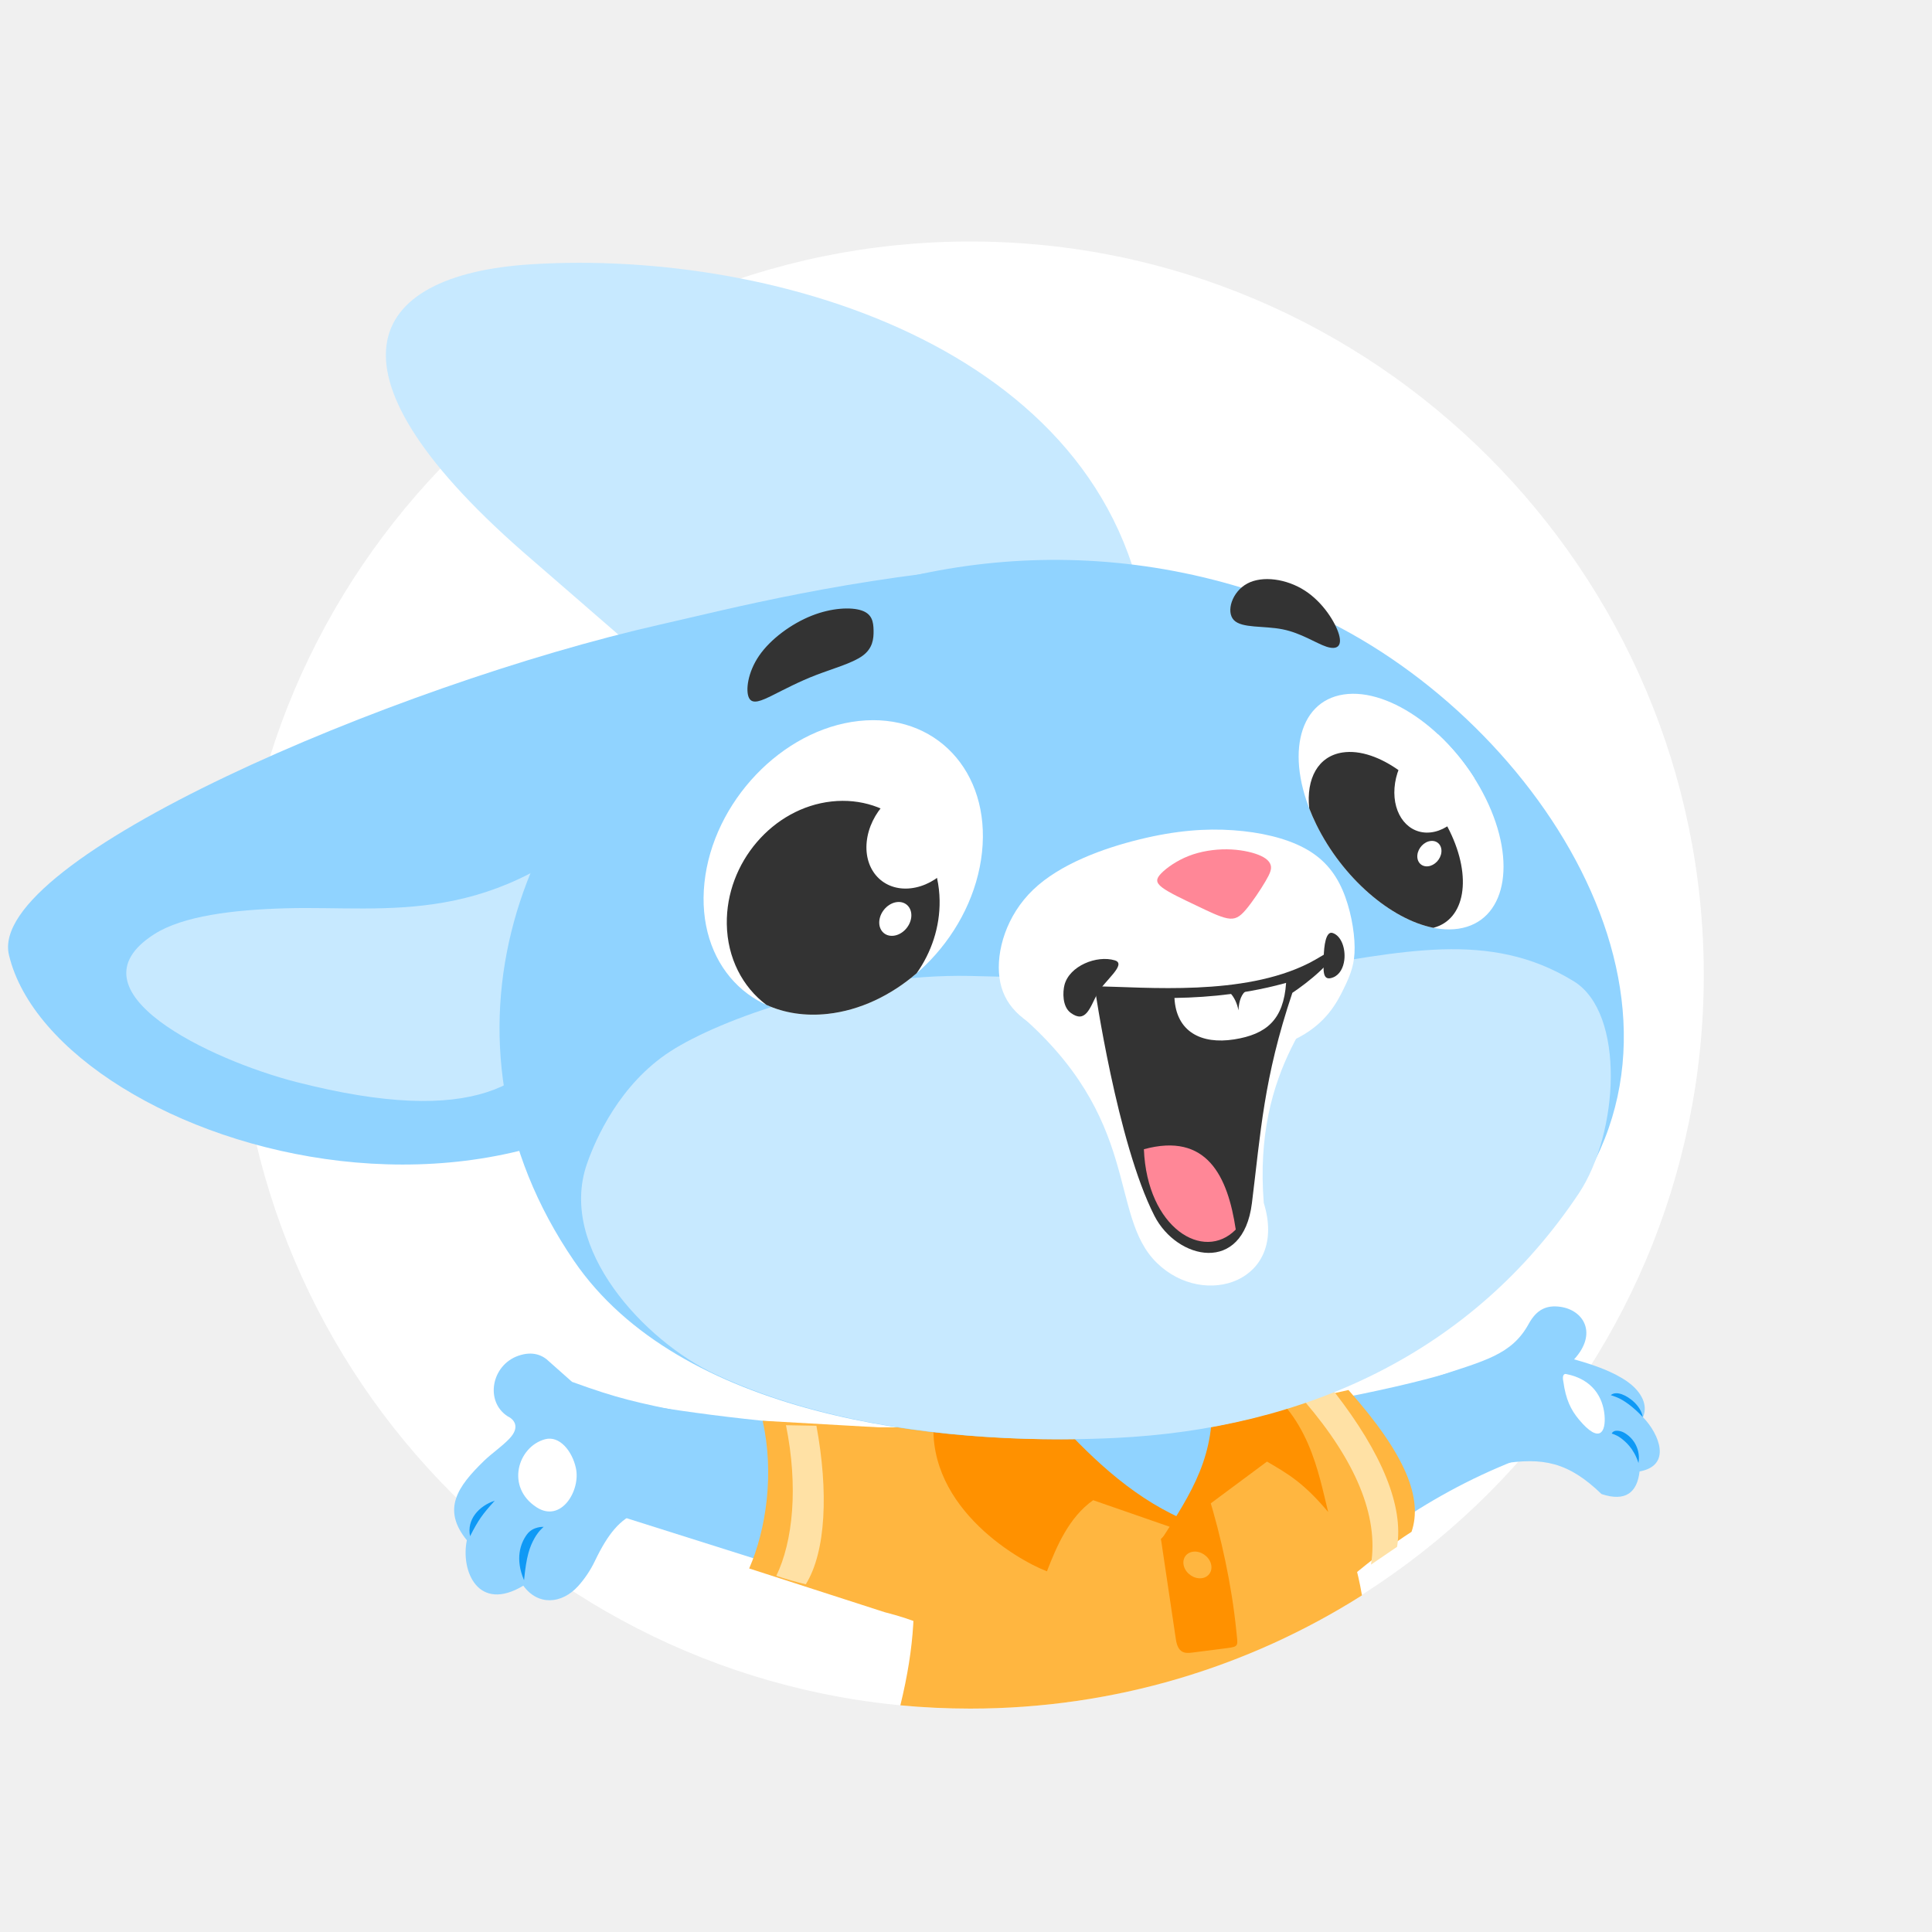
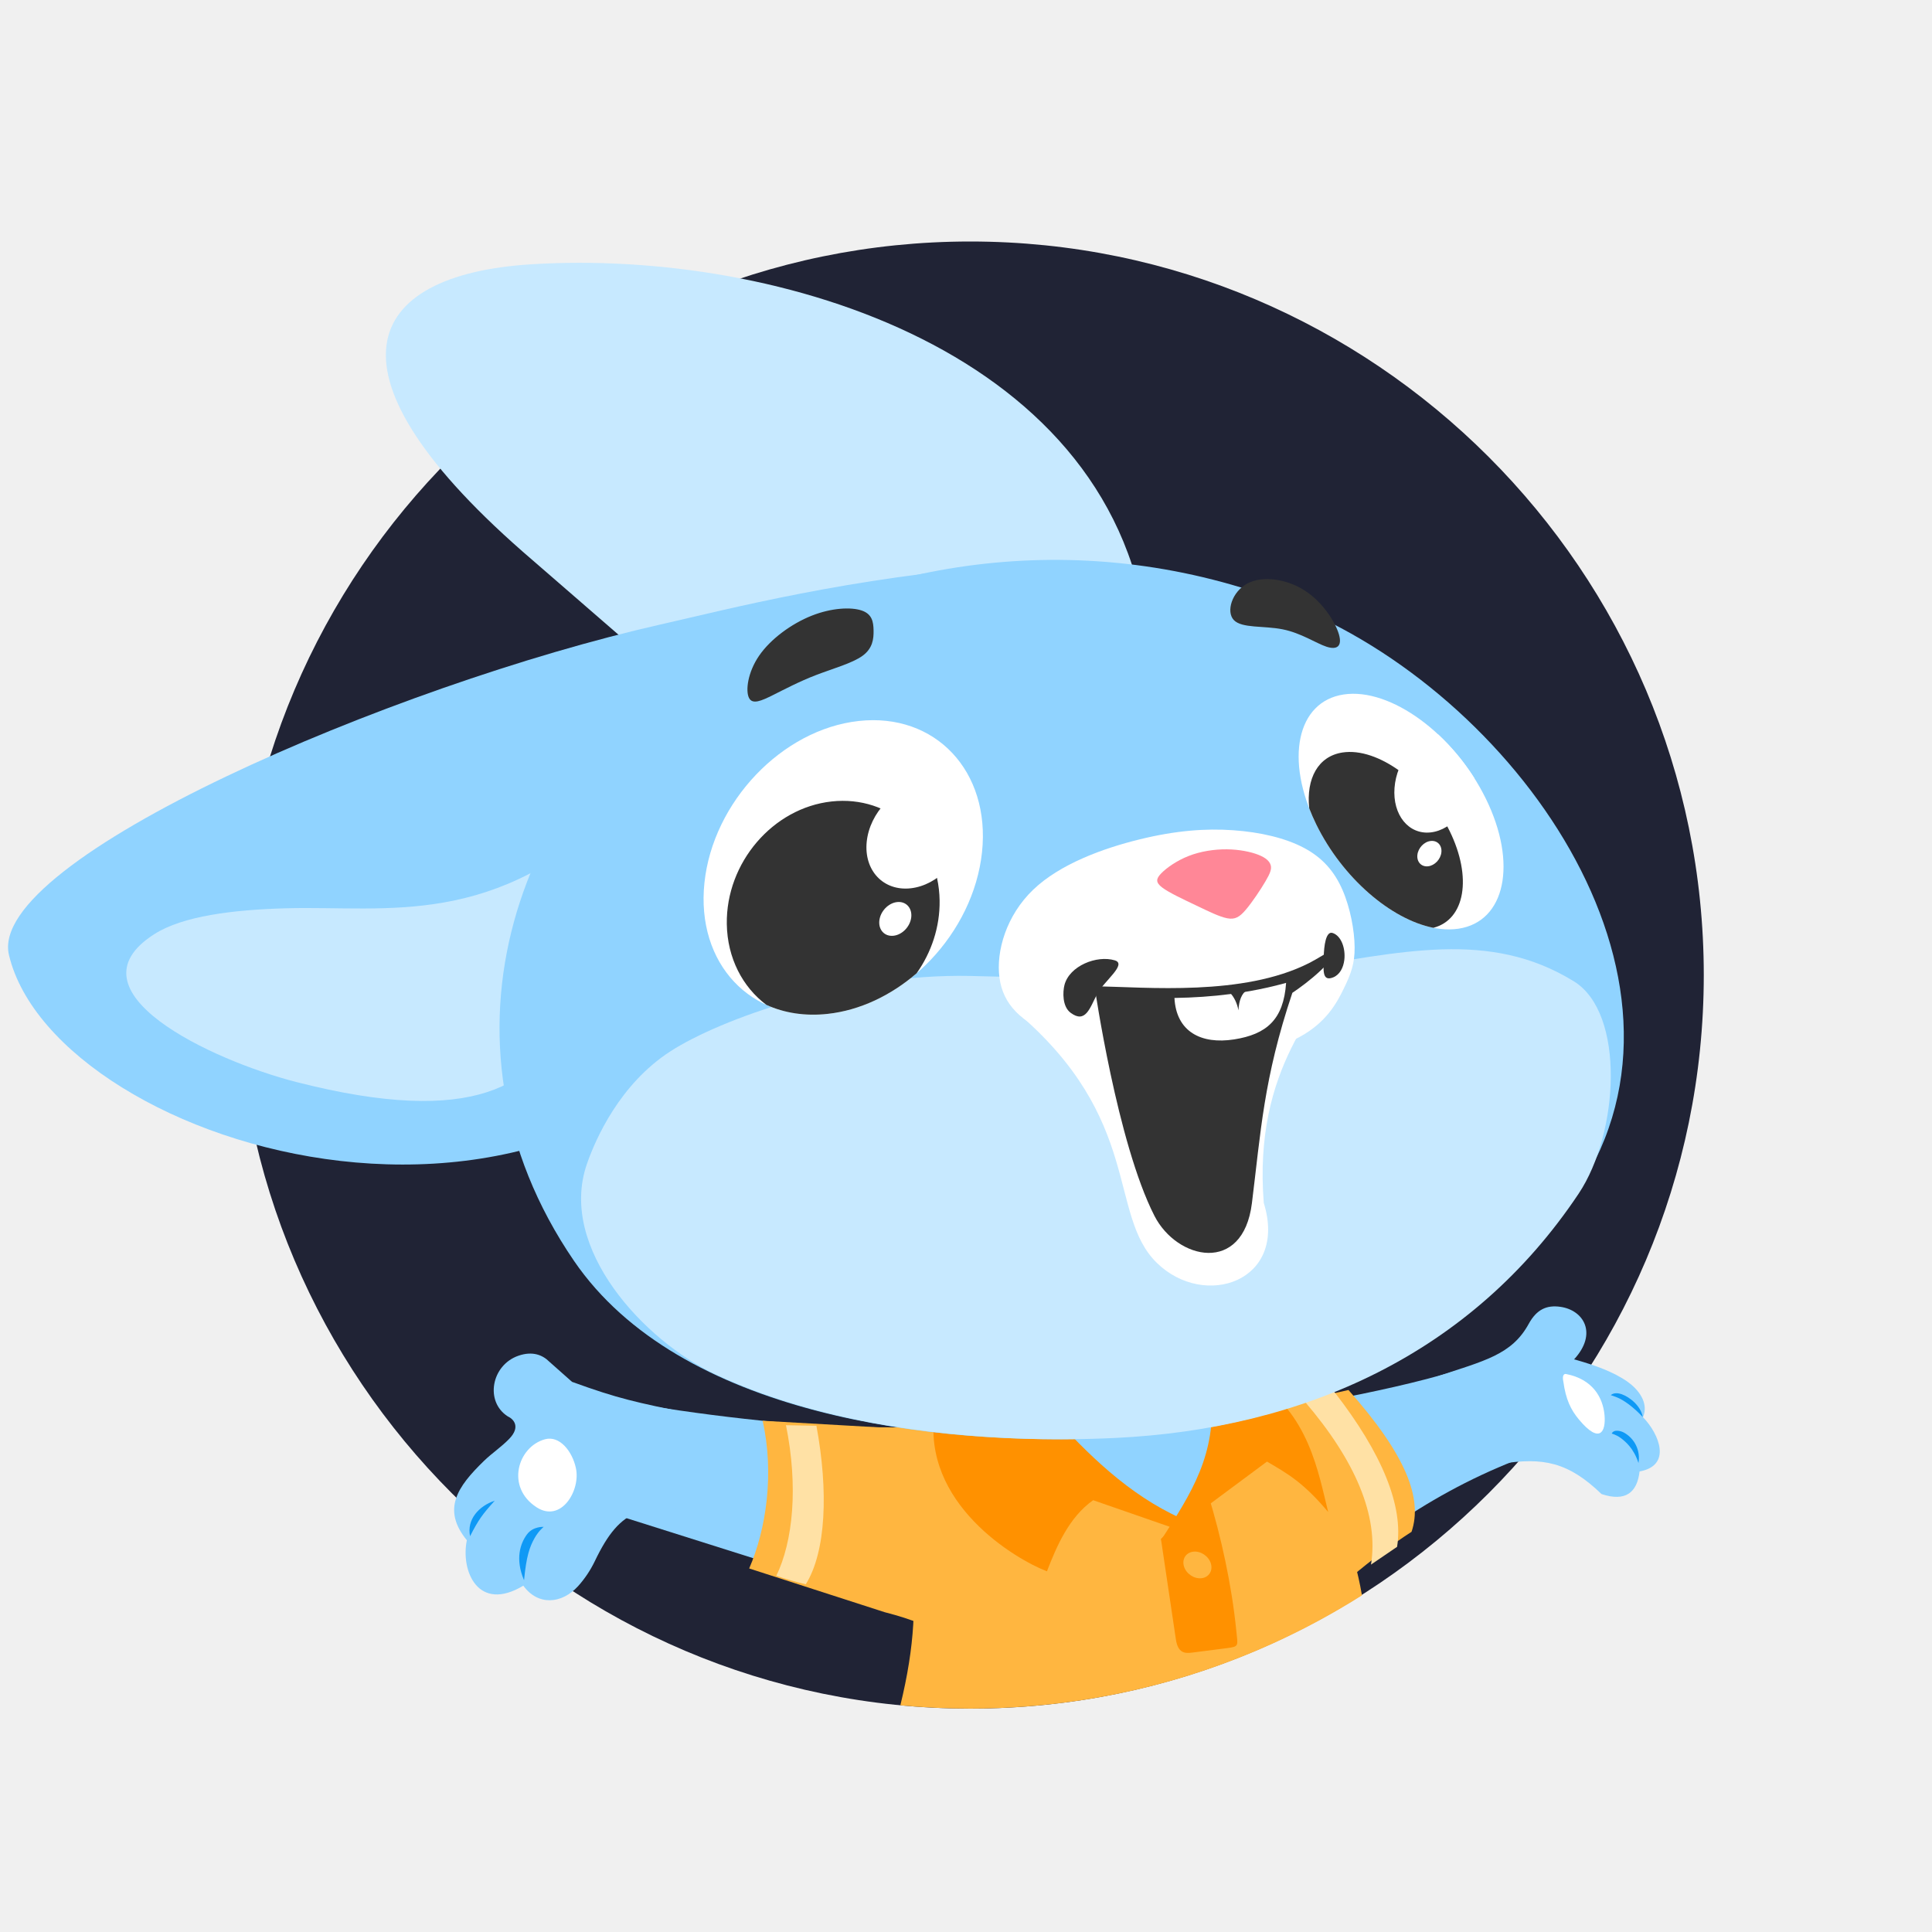
- <svg xmlns="http://www.w3.org/2000/svg" width="150" height="150" fill="none">
-   <path fill-rule="evenodd" clip-rule="evenodd" d="M75.328 132.656c31.369 0 56.953-25.584 56.953-56.953 0-31.369-25.584-56.953-56.953-56.953-31.369 0-56.953 25.584-56.953 56.953 0 31.369 25.584 56.953 56.953 56.953z" fill="#fff" />
-   <path fill-rule="evenodd" clip-rule="evenodd" d="M103.095 108.753c3.465-.675 6.9-1.395 10.155-2.385 8.452-1.6 7.982 5.61 4.392 7.023-7.23 2.846-12.807 7.185-17.833 11.99l3.286-16.628z" fill="#90D3FF" />
-   <path fill-rule="evenodd" clip-rule="evenodd" d="M97.164 109.593l7.531-1.673c4.502 5.071 5.767 8.444 4.897 11.009-3.127 2.016-6.315 4.801-8.959 7.392l-5.25-10.786 1.781-5.942z" fill="#FFB640" />
-   <path fill-rule="evenodd" clip-rule="evenodd" d="M101.279 108.79l2.29-.76c3.782 4.85 5.405 8.948 4.9 12.065l-2.025 1.38c.607-3.764-1.188-8.048-5.165-12.685z" fill="#FFE1A5" />
-   <path fill-rule="evenodd" clip-rule="evenodd" d="M89.139 49.815c-2.242-22.422-28.645-30.502-47.915-29.294-12.977.813-16.987 8.32.14 22.984l18.442 16.001 29.333-9.69z" fill="#C7E9FF" />
-   <path fill-rule="evenodd" clip-rule="evenodd" d="M78.376 43.874c-12.406.947-21.76 3.404-27.108 4.614C30.532 53.178-1.048 66.72.694 74.136c3.582 15.157 44.963 27.841 60.264-1l17.418-29.262z" fill="#90D3FF" />
-   <path fill-rule="evenodd" clip-rule="evenodd" d="M48.224 62.544c-9.777 9.621-18.121 7.762-25.987 7.974-4.189.113-8.045.61-10.228 1.991-7.029 4.45 4.423 9.816 11 11.5 27.688 7.09 19.45-13.322 25.215-21.465z" fill="#C7E9FF" />
-   <path fill-rule="evenodd" clip-rule="evenodd" d="M96.659 107.831c.567 12.398-7.268 14.881-18.408 6.561l-5.1-3.511c1.004-2.785 1.774-4.587 3.335-6.283l11.034-2.811c.096.048.193.099.29.153 3.42 1.889 6.781 2.618 8.849 5.891z" fill="#90D3FF" />
-   <path fill-rule="evenodd" clip-rule="evenodd" d="M96.389 105.623c3.063 3.038 8.08 10.685 9.353 18.24-8.8 5.569-19.23 8.793-30.414 8.793-1.83 0-3.64-.087-5.425-.255 2.251-9.174.677-14.675-2.872-21.59l6.749.024 17.829 7.421 1.887-4.234 1.59-5.478 1.303-2.921z" fill="#FFB640" />
-   <path fill-rule="evenodd" clip-rule="evenodd" d="M47.445 117.492l2.757-8.378c6.705 1.099 13.584 1.729 20.6 1.995l1.949 14.378-25.306-7.995z" fill="#90D3FF" />
-   <path fill-rule="evenodd" clip-rule="evenodd" d="M74.397 129.37c.232-1.689-1.294-3.068-5.705-4.198l-10.526-3.397c1.317-3.02 1.964-7.376 1.043-11.468l11.95.68c.121-.003 6.762 10.097 3.238 18.383z" fill="#FFB640" />
-   <path fill-rule="evenodd" clip-rule="evenodd" d="M62.562 123.003a25.62 25.62 0 01-2.289-.658c1.296-2.675 1.715-6.915.75-11.692l2.364.044c.94 5.087.75 9.771-.825 12.306z" fill="#FFE1A5" />
-   <path fill-rule="evenodd" clip-rule="evenodd" d="M53.625 109.751c-4.316-.895-5.577-1.144-9.213-2.465l-1.769-1.569c-.5-.5-1.275-.845-2.392-.459-2.108.729-2.615 3.566-.83 4.708.471.215 1.002.82.127 1.733-.621.647-1.343 1.112-1.992 1.743-2.035 1.98-3.27 3.746-1.31 6.141-.493 2.408.888 5.632 4.385 3.529 1.138 1.575 2.982 1.429 4.253.036a8.27 8.27 0 001.287-1.918c1.04-2.173 1.955-3.264 3.377-3.852l2.953-.294 1.124-7.333z" fill="#90D3FF" />
-   <path fill-rule="evenodd" clip-rule="evenodd" d="M41.517 119.394c-.406.712-.653 1.453-.83 3.295-.709-1.662-.287-2.868.233-3.567.467-.628 1.29-.577 1.29-.577s-.38.302-.693.849zM36.496 119.27c.648-1.268.96-1.702 1.917-2.756-1.236.405-2.189 1.471-1.917 2.756z" fill="#0F99F5" />
-   <path fill-rule="evenodd" clip-rule="evenodd" d="M41.67 117.031c1.897 1.218 3.417-1.301 3.045-3.038-.283-1.327-1.273-2.554-2.397-2.25-2.124.575-3.079 3.727-.648 5.288z" fill="#fff" />
-   <path fill-rule="evenodd" clip-rule="evenodd" d="M72.574 109.586c-1.068 7.142 6.294 11.49 8.71 12.41.747-1.927 1.702-4.188 3.587-5.522l7.1 2.465.512-.723c-4.21-1.671-7.47-4.749-10.365-7.89-1.845-.56-7.41-.904-9.544-.74z" fill="#FF9100" />
-   <path fill-rule="evenodd" clip-rule="evenodd" d="M98.368 113.477c1.633.95 2.846 1.646 4.751 3.913-.748-2.977-1.497-7.742-5.827-10.305l-3.238 1.089c.373 4.755-1.495 7.678-3.931 11.428l8.245-6.125z" fill="#FF9100" />
-   <path fill-rule="evenodd" clip-rule="evenodd" d="M44.57 97.9c8.16 11.925 27.732 14.428 41.988 13.744 14.722-.705 27.773-6.751 35.964-19.249 10.859-16.566-5.057-38.715-22.448-45.495-15.73-6.134-32.301-3.63-44.788 4.229-14.978 9.426-22.492 29.56-10.717 46.77z" fill="#90D3FF" />
-   <path fill-rule="evenodd" clip-rule="evenodd" d="M55.52 106.69c9.377 4.404 21.411 5.413 31.038 4.954 14.722-.703 27.712-6.543 36.009-18.971 3.132-4.692 3.646-14.015-.381-16.489-6.573-4.036-13.342-2.254-21.932-.922-7.816 1.212-16.282.691-24.936.51-9.519-.2-19.393 3.338-23.286 5.864-3.893 2.527-5.777 6.74-6.47 8.749-2.258 6.549 4.503 13.743 9.958 16.305z" fill="#C7E9FF" />
-   <path fill-rule="evenodd" clip-rule="evenodd" d="M80.219 69.074c2.084-1.997 5.44-3.215 8.268-3.907 2.828-.692 5.127-.856 7.251-.708 2.125.148 4.075.61 5.51 1.374 1.435.764 2.357 1.83 2.976 3.246.619 1.415.938 3.182.949 4.459.012 1.277-.283 2.063-.836 3.203-.552 1.139-1.364 2.63-3.394 3.745-2.03 1.113-5.278 1.848-8.868 1.82-3.591-.03-7.525-.82-10.176-1.895-2.652-1.075-4.02-2.432-4.3-4.498-.278-2.066.536-4.843 2.62-6.84z" fill="#fff" />
-   <path fill-rule="evenodd" clip-rule="evenodd" d="M78.86 78.517l22.756-3.735c.573-.095 2.308.082 2.873-.38-1.979 3.84-7.202 8.453-6.371 18.99 1.895 6.114-4.599 8.275-8.298 4.66-3.836-3.749-1.044-11.163-10.96-19.535z" fill="#fff" />
-   <path fill-rule="evenodd" clip-rule="evenodd" d="M90.166 67.798c-.415.422-.462.71.07 1.111.53.401 1.638.915 2.62 1.384.982.47 1.837.893 2.437 1.004.6.11.946-.092 1.441-.677.495-.585 1.14-1.551 1.517-2.194.378-.642.49-.96.405-1.258-.086-.297-.37-.572-.955-.802-.585-.23-1.47-.415-2.447-.425-.975-.01-2.04.154-2.964.515-.924.361-1.709.919-2.124 1.342z" fill="#FF8797" />
-   <path fill-rule="evenodd" clip-rule="evenodd" d="M85.18 77.18c.522-1.004 2.358-2.322 1.369-2.62-1.394-.42-3.529.43-3.907 1.926-.126.504-.186 1.655.488 2.152 1.153.848 1.484-.374 2.05-1.459z" fill="#333" />
-   <path fill-rule="evenodd" clip-rule="evenodd" d="M84.978 76.57c4.108.075 11.531.787 16.639-1.788.515-.26 1.77-.99 2.335-1.45-.208 1.24-2.498 3.012-3.613 3.75-2.244 6.686-2.448 10.79-3.142 16.34-.694 5.552-5.82 4.397-7.567.975-2.9-5.678-4.639-17.78-4.651-17.827z" fill="#333" />
-   <path fill-rule="evenodd" clip-rule="evenodd" d="M91.184 77.481c.135 2.622 2.076 3.618 4.629 3.219 2.521-.395 3.843-1.529 4.04-4.39-2.822.786-5.721 1.126-8.67 1.171z" fill="#fff" />
-   <path fill-rule="evenodd" clip-rule="evenodd" d="M95.944 95.462c-2.498 2.544-6.883-.116-7.133-6.235 4.895-1.337 6.515 2.1 7.133 6.235z" fill="#FF8797" />
-   <path fill-rule="evenodd" clip-rule="evenodd" d="M66.67 55.977c-5.951.655-11.314 6.278-11.977 12.557-.664 6.28 3.622 10.839 9.573 10.183 5.951-.656 11.314-6.278 11.978-12.558.664-6.28-3.623-10.838-9.574-10.182z" fill="#fff" />
-   <path fill-rule="evenodd" clip-rule="evenodd" d="M64.562 62.226c-4.562.502-8.204 4.76-8.133 9.51.04 2.655 1.23 4.901 3.068 6.279 1.386.632 3.004.896 4.77.701 2.505-.276 4.907-1.433 6.898-3.15 1.144-1.61 1.816-3.584 1.786-5.65-.071-4.75-3.827-8.194-8.39-7.69z" fill="#333" />
-   <path fill-rule="evenodd" clip-rule="evenodd" d="M104.322 53.919c3.637-.548 8.582 3.079 11.044 8.1 2.462 5.022 1.509 9.538-2.128 10.085-3.638.548-8.582-3.078-11.044-8.1-2.462-5.022-1.51-9.537 2.128-10.085z" fill="#fff" />
-   <path fill-rule="evenodd" clip-rule="evenodd" d="M104.239 58.422c2.736-.412 6.457 2.316 8.309 6.094 1.773 3.617 1.192 6.885-1.262 7.519-3.296-.657-7.049-3.864-9.093-8.031a15.75 15.75 0 01-.546-1.248c-.242-2.308.684-4.046 2.592-4.334z" fill="#333" />
-   <path fill-rule="evenodd" clip-rule="evenodd" d="M71.558 60.87c-2.118.234-4.028 2.235-4.265 4.471-.235 2.236 1.29 3.859 3.41 3.626 2.119-.234 4.028-2.236 4.264-4.471.237-2.237-1.29-3.86-3.409-3.626zM111.659 57.022c-1.711.188-3.228 2.044-3.389 4.144-.161 2.1 1.095 3.65 2.806 3.462 1.711-.189 3.229-2.045 3.389-4.145l.005-.065a17.31 17.31 0 00-2.81-3.396h-.001z" fill="#fff" />
-   <path fill-rule="evenodd" clip-rule="evenodd" d="M90.135 119.478l1.16 7.801c.159 1.072.698 1.102 1.26 1.029l2.701-.347c.97-.123.847-.171.73-1.353-.36-3.599-1.198-7.367-2.164-10.499l-3.687 3.369z" fill="#FF9100" />
-   <path fill-rule="evenodd" clip-rule="evenodd" d="M92.646 120.471c-.575.068-.898.584-.72 1.153.177.569.787.975 1.362.908.576-.068.898-.583.72-1.153-.177-.569-.787-.975-1.362-.908z" fill="#FFB640" />
-   <path fill-rule="evenodd" clip-rule="evenodd" d="M102.774 74.33c.015-.903.17-2.06.686-1.895.681.217 1.017 1.21.913 2.089-.072.605-.353 1.156-.873 1.362-.87.345-.743-.582-.726-1.557zM95.494 77.075c.319.325.558.822.659 1.368.034-.757.259-1.34.67-1.567l-1.329.2z" fill="#333" />
-   <path fill-rule="evenodd" clip-rule="evenodd" d="M69.649 70.036c-.684.076-1.301.722-1.378 1.445-.076.722.417 1.246 1.102 1.17.684-.075 1.3-.721 1.377-1.443.076-.723-.417-1.247-1.101-1.172zM111.081 65.293c-.514.056-.979.543-1.036 1.086-.057.543.314.937.828.88.515-.056.979-.543 1.036-1.086.058-.543-.314-.937-.828-.88z" fill="#fff" />
-   <path fill-rule="evenodd" clip-rule="evenodd" d="M63.02 47.802c-1.564.62-3.186 1.803-4.08 3.103-.894 1.3-1.06 2.718-.793 3.27.266.553.965.24 1.874-.213.909-.454 2.028-1.049 3.338-1.552 1.31-.504 2.813-.917 3.605-1.492.792-.575.873-1.31.86-1.98-.012-.668-.12-1.269-.927-1.54-.807-.273-2.313-.216-3.877.404zM96.833 45.31c-1.179.635-1.66 2.173-1.04 2.83.62.655 2.343.43 3.786.72 1.443.287 2.609 1.09 3.409 1.35.8.262 1.234-.018.97-.944-.265-.925-1.228-2.495-2.649-3.412-1.42-.917-3.297-1.181-4.476-.545z" fill="#333" />
-   <path fill-rule="evenodd" clip-rule="evenodd" d="M111.498 106.895c3.744-1.253 5.866-1.691 7.191-4.11.621-1.135 1.406-1.473 2.457-1.324 1.822.259 2.905 2.077 1.065 4.081.193.05.018-.003.231.062 1.29.369 2.828.891 3.94 1.688.789.565 1.659 1.598 1.18 2.74 1.293 1.341 2.237 3.762-.266 4.21-.188 1.624-1.07 2.378-2.951 1.758-2.566-2.474-4.533-2.887-7.846-2.34l-5.001-6.765z" fill="#90D3FF" />
-   <path fill-rule="evenodd" clip-rule="evenodd" d="M121.378 107.268c.191 1.383.575 2.184 1.216 2.951 1.619 1.937 2.093.93 1.982-.338-.12-1.367-.909-2.8-2.989-3.203-.194-.037-.303.168-.209.59z" fill="#fff" />
-   <path fill-rule="evenodd" clip-rule="evenodd" d="M127.541 110.018c-.738-.798-1.492-1.328-2.019-1.535-.295-.116-.461-.162-.461-.162s.259-.282.84-.077c.648.228 1.504.926 1.64 1.774zM125.133 111.302s.357.091.687.335c.356.263 1.018.795 1.39 1.948a2.248 2.248 0 00-1.137-2.364c-.231-.126-.775-.272-.94.081z" fill="#0F99F5" />
+ <svg xmlns="http://www.w3.org/2000/svg" width="150" height="150" viewBox="0 0 150 150" fill="none">
+   <path fill-rule="evenodd" clip-rule="evenodd" d="M75.328 132.656C106.697 132.656 132.281 107.072 132.281 75.703C132.281 44.334 106.697 18.75 75.328 18.75C43.959 18.75 18.375 44.334 18.375 75.703C18.375 107.072 43.959 132.656 75.328 132.656Z" fill="#202335" />
+   <path fill-rule="evenodd" clip-rule="evenodd" d="M103.095 108.753C106.56 108.078 109.995 107.358 113.25 106.368C121.702 104.768 121.232 111.978 117.642 113.391C110.412 116.237 104.835 120.576 99.809 125.381L103.095 108.753Z" fill="#90D3FF" />
+   <path fill-rule="evenodd" clip-rule="evenodd" d="M97.164 109.593L104.695 107.92C109.197 112.991 110.462 116.364 109.592 118.929C106.465 120.945 103.277 123.73 100.633 126.321L95.383 115.535L97.164 109.593Z" fill="#FFB640" />
+   <path fill-rule="evenodd" clip-rule="evenodd" d="M101.279 108.79L103.569 108.03C107.351 112.88 108.974 116.978 108.469 120.095L106.444 121.475C107.051 117.711 105.256 113.427 101.279 108.79Z" fill="#FFE1A5" />
+   <path fill-rule="evenodd" clip-rule="evenodd" d="M89.139 49.815C86.897 27.393 60.494 19.313 41.224 20.521C28.247 21.334 24.237 28.841 41.364 43.505L59.806 59.506L89.139 49.816V49.815Z" fill="#C7E9FF" />
+   <path fill-rule="evenodd" clip-rule="evenodd" d="M78.376 43.874C65.97 44.821 56.616 47.278 51.268 48.488C30.532 53.178 -1.048 66.72 0.694 74.136C4.276 89.293 45.657 101.977 60.958 73.136L78.376 43.874Z" fill="#90D3FF" />
+   <path fill-rule="evenodd" clip-rule="evenodd" d="M48.224 62.544C38.447 72.165 30.103 70.306 22.237 70.518C18.048 70.631 14.192 71.128 12.009 72.509C4.98 76.959 16.432 82.325 23.009 84.009C50.697 91.099 42.459 70.687 48.224 62.544Z" fill="#C7E9FF" />
+   <path fill-rule="evenodd" clip-rule="evenodd" d="M96.659 107.831C97.226 120.229 89.391 122.712 78.251 114.392L73.151 110.881C74.155 108.096 74.925 106.294 76.486 104.598L87.52 101.787C87.616 101.835 87.713 101.886 87.81 101.94C91.23 103.829 94.591 104.558 96.659 107.831Z" fill="#90D3FF" />
+   <path fill-rule="evenodd" clip-rule="evenodd" d="M96.389 105.623C99.452 108.661 104.469 116.308 105.742 123.863C96.942 129.432 86.512 132.656 75.328 132.656C73.498 132.656 71.688 132.569 69.903 132.401C72.154 123.227 70.58 117.726 67.031 110.811L73.78 110.835L91.609 118.256L93.496 114.022L95.086 108.544L96.389 105.623Z" fill="#FFB640" />
+   <path fill-rule="evenodd" clip-rule="evenodd" d="M47.445 117.492L50.202 109.114C56.907 110.213 63.786 110.843 70.802 111.109L72.751 125.487L47.445 117.492Z" fill="#90D3FF" />
+   <path fill-rule="evenodd" clip-rule="evenodd" d="M74.397 129.37C74.629 127.681 73.103 126.302 68.692 125.172L58.166 121.775C59.483 118.755 60.13 114.399 59.209 110.307L71.159 110.987C71.28 110.984 77.921 121.084 74.397 129.37Z" fill="#FFB640" />
+   <path fill-rule="evenodd" clip-rule="evenodd" d="M62.562 123.003C61.789 122.819 61.025 122.6 60.273 122.345C61.569 119.67 61.988 115.43 61.023 110.653L63.387 110.697C64.327 115.784 64.137 120.468 62.562 123.003Z" fill="#FFE1A5" />
+   <path fill-rule="evenodd" clip-rule="evenodd" d="M53.625 109.751C49.309 108.856 48.048 108.607 44.412 107.286L42.643 105.717C42.143 105.217 41.368 104.872 40.251 105.258C38.143 105.987 37.636 108.824 39.421 109.966C39.892 110.181 40.423 110.786 39.548 111.699C38.927 112.346 38.205 112.811 37.556 113.442C35.521 115.422 34.286 117.188 36.246 119.583C35.753 121.991 37.134 125.215 40.631 123.112C41.769 124.687 43.613 124.541 44.884 123.148C45.401 122.572 45.834 121.926 46.171 121.23C47.211 119.057 48.126 117.966 49.548 117.378L52.501 117.084L53.625 109.751Z" fill="#90D3FF" />
+   <path fill-rule="evenodd" clip-rule="evenodd" d="M41.517 119.394C41.111 120.106 40.864 120.847 40.687 122.689C39.978 121.027 40.4 119.821 40.92 119.122C41.387 118.494 42.21 118.545 42.21 118.545C42.21 118.545 41.83 118.847 41.517 119.394ZM36.496 119.27C37.144 118.002 37.456 117.568 38.413 116.514C37.177 116.919 36.224 117.985 36.496 119.27Z" fill="#0F99F5" />
+   <path fill-rule="evenodd" clip-rule="evenodd" d="M41.67 117.031C43.567 118.249 45.087 115.73 44.715 113.993C44.432 112.666 43.442 111.439 42.318 111.743C40.194 112.318 39.239 115.47 41.67 117.031Z" fill="white" />
+   <path fill-rule="evenodd" clip-rule="evenodd" d="M72.574 109.586C71.506 116.728 78.868 121.076 81.284 121.996C82.031 120.069 82.986 117.808 84.871 116.474L91.971 118.939L92.483 118.216C88.273 116.545 85.013 113.467 82.118 110.326C80.273 109.766 74.708 109.422 72.574 109.586Z" fill="#FF9100" />
+   <path fill-rule="evenodd" clip-rule="evenodd" d="M98.368 113.477C100.001 114.427 101.214 115.123 103.119 117.39C102.371 114.413 101.622 109.648 97.292 107.085L94.054 108.174C94.427 112.929 92.559 115.852 90.123 119.602L98.368 113.477Z" fill="#FF9100" />
+   <path fill-rule="evenodd" clip-rule="evenodd" d="M44.57 97.9C52.73 109.825 72.302 112.328 86.558 111.644C101.28 110.939 114.331 104.893 122.522 92.395C133.381 75.829 117.465 53.68 100.074 46.9C84.344 40.766 67.773 43.27 55.286 51.129C40.308 60.555 32.794 80.689 44.569 97.899L44.57 97.9Z" fill="#90D3FF" />
+   <path fill-rule="evenodd" clip-rule="evenodd" d="M55.52 106.69C64.897 111.094 76.931 112.103 86.558 111.644C101.28 110.941 114.27 105.101 122.567 92.673C125.699 87.981 126.213 78.658 122.186 76.184C115.613 72.148 108.844 73.93 100.254 75.262C92.438 76.474 83.972 75.953 75.318 75.772C65.799 75.572 55.925 79.11 52.032 81.636C48.139 84.163 46.255 88.376 45.562 90.385C43.304 96.934 50.065 104.128 55.52 106.69Z" fill="#C7E9FF" />
+   <path fill-rule="evenodd" clip-rule="evenodd" d="M80.219 69.074C82.303 67.077 85.659 65.859 88.487 65.167C91.315 64.475 93.614 64.311 95.738 64.459C97.863 64.607 99.813 65.069 101.248 65.833C102.683 66.597 103.605 67.663 104.224 69.079C104.843 70.494 105.162 72.261 105.173 73.538C105.185 74.815 104.89 75.601 104.337 76.741C103.785 77.88 102.973 79.371 100.943 80.486C98.913 81.599 95.665 82.334 92.075 82.306C88.484 82.276 84.55 81.486 81.899 80.411C79.247 79.336 77.879 77.979 77.599 75.913C77.321 73.847 78.135 71.07 80.219 69.073V69.074Z" fill="white" />
+   <path fill-rule="evenodd" clip-rule="evenodd" d="M78.86 78.517L101.616 74.782C102.189 74.687 103.924 74.864 104.489 74.402C102.51 78.242 97.287 82.855 98.118 93.392C100.013 99.506 93.519 101.667 89.82 98.052C85.984 94.303 88.776 86.889 78.86 78.517Z" fill="white" />
+   <path fill-rule="evenodd" clip-rule="evenodd" d="M90.166 67.798C89.751 68.22 89.704 68.508 90.236 68.909C90.766 69.31 91.874 69.824 92.856 70.293C93.838 70.763 94.693 71.186 95.293 71.297C95.893 71.407 96.239 71.205 96.734 70.62C97.229 70.035 97.874 69.069 98.251 68.426C98.629 67.784 98.741 67.466 98.656 67.168C98.57 66.871 98.286 66.596 97.701 66.366C97.116 66.136 96.231 65.951 95.254 65.941C94.279 65.931 93.214 66.095 92.29 66.456C91.366 66.817 90.581 67.375 90.166 67.798Z" fill="#FF8797" />
+   <path fill-rule="evenodd" clip-rule="evenodd" d="M85.18 77.18C85.702 76.176 87.538 74.858 86.549 74.56C85.155 74.14 83.02 74.99 82.642 76.486C82.516 76.99 82.456 78.141 83.13 78.638C84.283 79.486 84.614 78.264 85.18 77.179V77.18Z" fill="#333333" />
+   <path fill-rule="evenodd" clip-rule="evenodd" d="M84.978 76.57C89.086 76.645 96.509 77.357 101.617 74.782C102.132 74.522 103.387 73.792 103.952 73.332C103.744 74.572 101.454 76.344 100.339 77.082C98.095 83.768 97.891 87.872 97.197 93.422C96.503 98.974 91.377 97.819 89.63 94.397C86.73 88.719 84.991 76.617 84.979 76.57H84.978Z" fill="#333333" />
+   <path fill-rule="evenodd" clip-rule="evenodd" d="M91.184 77.481C91.319 80.103 93.26 81.099 95.813 80.7C98.334 80.305 99.656 79.171 99.853 76.31C97.031 77.096 94.132 77.436 91.183 77.481H91.184Z" fill="white" />
+   <path fill-rule="evenodd" clip-rule="evenodd" d="M66.67 55.977C60.719 56.632 55.356 62.255 54.693 68.534C54.029 74.814 58.315 79.373 64.266 78.717C70.217 78.061 75.58 72.439 76.244 66.159C76.908 59.879 72.621 55.321 66.67 55.977Z" fill="white" />
+   <path fill-rule="evenodd" clip-rule="evenodd" d="M64.562 62.226C60 62.728 56.358 66.986 56.429 71.736C56.469 74.391 57.659 76.637 59.497 78.015C60.883 78.647 62.501 78.911 64.267 78.716C66.772 78.44 69.174 77.283 71.165 75.566C72.309 73.956 72.981 71.982 72.951 69.916C72.88 65.166 69.124 61.722 64.561 62.226H64.562Z" fill="#333333" />
+   <path fill-rule="evenodd" clip-rule="evenodd" d="M104.322 53.919C107.959 53.371 112.904 56.998 115.366 62.019C117.828 67.041 116.875 71.557 113.238 72.104C109.6 72.652 104.656 69.026 102.194 64.004C99.732 58.982 100.684 54.467 104.322 53.919Z" fill="white" />
+   <path fill-rule="evenodd" clip-rule="evenodd" d="M104.239 58.422C106.975 58.01 110.696 60.738 112.548 64.516C114.321 68.133 113.74 71.401 111.286 72.035C107.99 71.378 104.237 68.171 102.193 64.004C101.993 63.596 101.811 63.18 101.647 62.756C101.405 60.448 102.331 58.71 104.239 58.422Z" fill="#333333" />
+   <path fill-rule="evenodd" clip-rule="evenodd" d="M71.558 60.87C69.44 61.104 67.53 63.105 67.293 65.341C67.058 67.577 68.583 69.2 70.703 68.967C72.822 68.733 74.731 66.731 74.967 64.496C75.204 62.259 73.677 60.636 71.558 60.87ZM111.659 57.022C109.948 57.21 108.431 59.066 108.27 61.166C108.109 63.266 109.365 64.816 111.076 64.628C112.787 64.439 114.305 62.583 114.465 60.483L114.47 60.418C113.682 59.171 112.738 58.03 111.66 57.022H111.659Z" fill="white" />
+   <path fill-rule="evenodd" clip-rule="evenodd" d="M90.135 119.478L91.295 127.279C91.454 128.351 91.993 128.381 92.555 128.308L95.256 127.961C96.226 127.838 96.103 127.79 95.986 126.608C95.626 123.009 94.788 119.241 93.822 116.109L90.135 119.478Z" fill="#FF9100" />
+   <path fill-rule="evenodd" clip-rule="evenodd" d="M92.646 120.471C92.071 120.539 91.748 121.055 91.926 121.624C92.103 122.193 92.713 122.599 93.288 122.532C93.864 122.464 94.186 121.949 94.008 121.379C93.831 120.81 93.221 120.404 92.646 120.471Z" fill="#FFB640" />
+   <path fill-rule="evenodd" clip-rule="evenodd" d="M102.774 74.33C102.789 73.427 102.944 72.27 103.46 72.435C104.141 72.652 104.477 73.645 104.373 74.524C104.301 75.129 104.02 75.68 103.5 75.886C102.63 76.231 102.757 75.304 102.774 74.329V74.33ZM95.494 77.075C95.813 77.4 96.052 77.897 96.153 78.443C96.187 77.686 96.412 77.103 96.823 76.876L95.494 77.076V77.075Z" fill="#333333" />
+   <path fill-rule="evenodd" clip-rule="evenodd" d="M69.649 70.036C68.965 70.112 68.348 70.758 68.271 71.481C68.195 72.203 68.688 72.727 69.373 72.651C70.057 72.576 70.673 71.93 70.75 71.208C70.826 70.485 70.333 69.961 69.649 70.036ZM111.081 65.293C110.567 65.349 110.102 65.836 110.045 66.379C109.988 66.922 110.359 67.316 110.873 67.259C111.388 67.203 111.852 66.716 111.909 66.173C111.967 65.63 111.595 65.236 111.081 65.293Z" fill="white" />
+   <path fill-rule="evenodd" clip-rule="evenodd" d="M63.02 47.802C61.456 48.422 59.834 49.605 58.94 50.905C58.046 52.205 57.88 53.623 58.147 54.175C58.413 54.728 59.112 54.415 60.021 53.962C60.93 53.508 62.049 52.913 63.359 52.41C64.669 51.906 66.172 51.493 66.964 50.918C67.756 50.343 67.837 49.608 67.824 48.938C67.812 48.27 67.704 47.669 66.897 47.398C66.09 47.125 64.584 47.182 63.02 47.802ZM96.833 45.31C95.654 45.945 95.173 47.483 95.793 48.14C96.413 48.795 98.136 48.57 99.579 48.86C101.022 49.147 102.188 49.95 102.988 50.21C103.788 50.472 104.222 50.192 103.958 49.266C103.693 48.341 102.73 46.771 101.309 45.854C99.889 44.937 98.012 44.673 96.833 45.309V45.31Z" fill="#333333" />
+   <path fill-rule="evenodd" clip-rule="evenodd" d="M111.498 106.895C115.242 105.642 117.364 105.204 118.689 102.785C119.31 101.65 120.095 101.312 121.146 101.461C122.968 101.72 124.051 103.538 122.211 105.542C122.404 105.592 122.229 105.539 122.442 105.604C123.732 105.973 125.27 106.495 126.382 107.292C127.171 107.857 128.041 108.89 127.562 110.032C128.855 111.373 129.799 113.794 127.296 114.242C127.108 115.866 126.226 116.62 124.345 116C121.779 113.526 119.812 113.113 116.499 113.66L111.498 106.895Z" fill="#90D3FF" />
+   <path fill-rule="evenodd" clip-rule="evenodd" d="M121.378 107.268C121.569 108.651 121.953 109.452 122.594 110.219C124.213 112.156 124.687 111.149 124.576 109.881C124.456 108.514 123.667 107.081 121.587 106.678C121.393 106.641 121.284 106.846 121.378 107.268Z" fill="white" />
+   <path fill-rule="evenodd" clip-rule="evenodd" d="M127.541 110.018C126.803 109.22 126.049 108.69 125.522 108.483C125.227 108.367 125.061 108.321 125.061 108.321C125.061 108.321 125.32 108.039 125.901 108.244C126.549 108.472 127.405 109.17 127.541 110.018ZM125.133 111.302C125.133 111.302 125.49 111.393 125.82 111.637C126.176 111.9 126.838 112.432 127.21 113.585C127.292 113.122 127.226 112.644 127.022 112.22C126.818 111.796 126.486 111.446 126.073 111.221C125.842 111.095 125.298 110.949 125.133 111.302Z" fill="#0F99F5" />
</svg>
